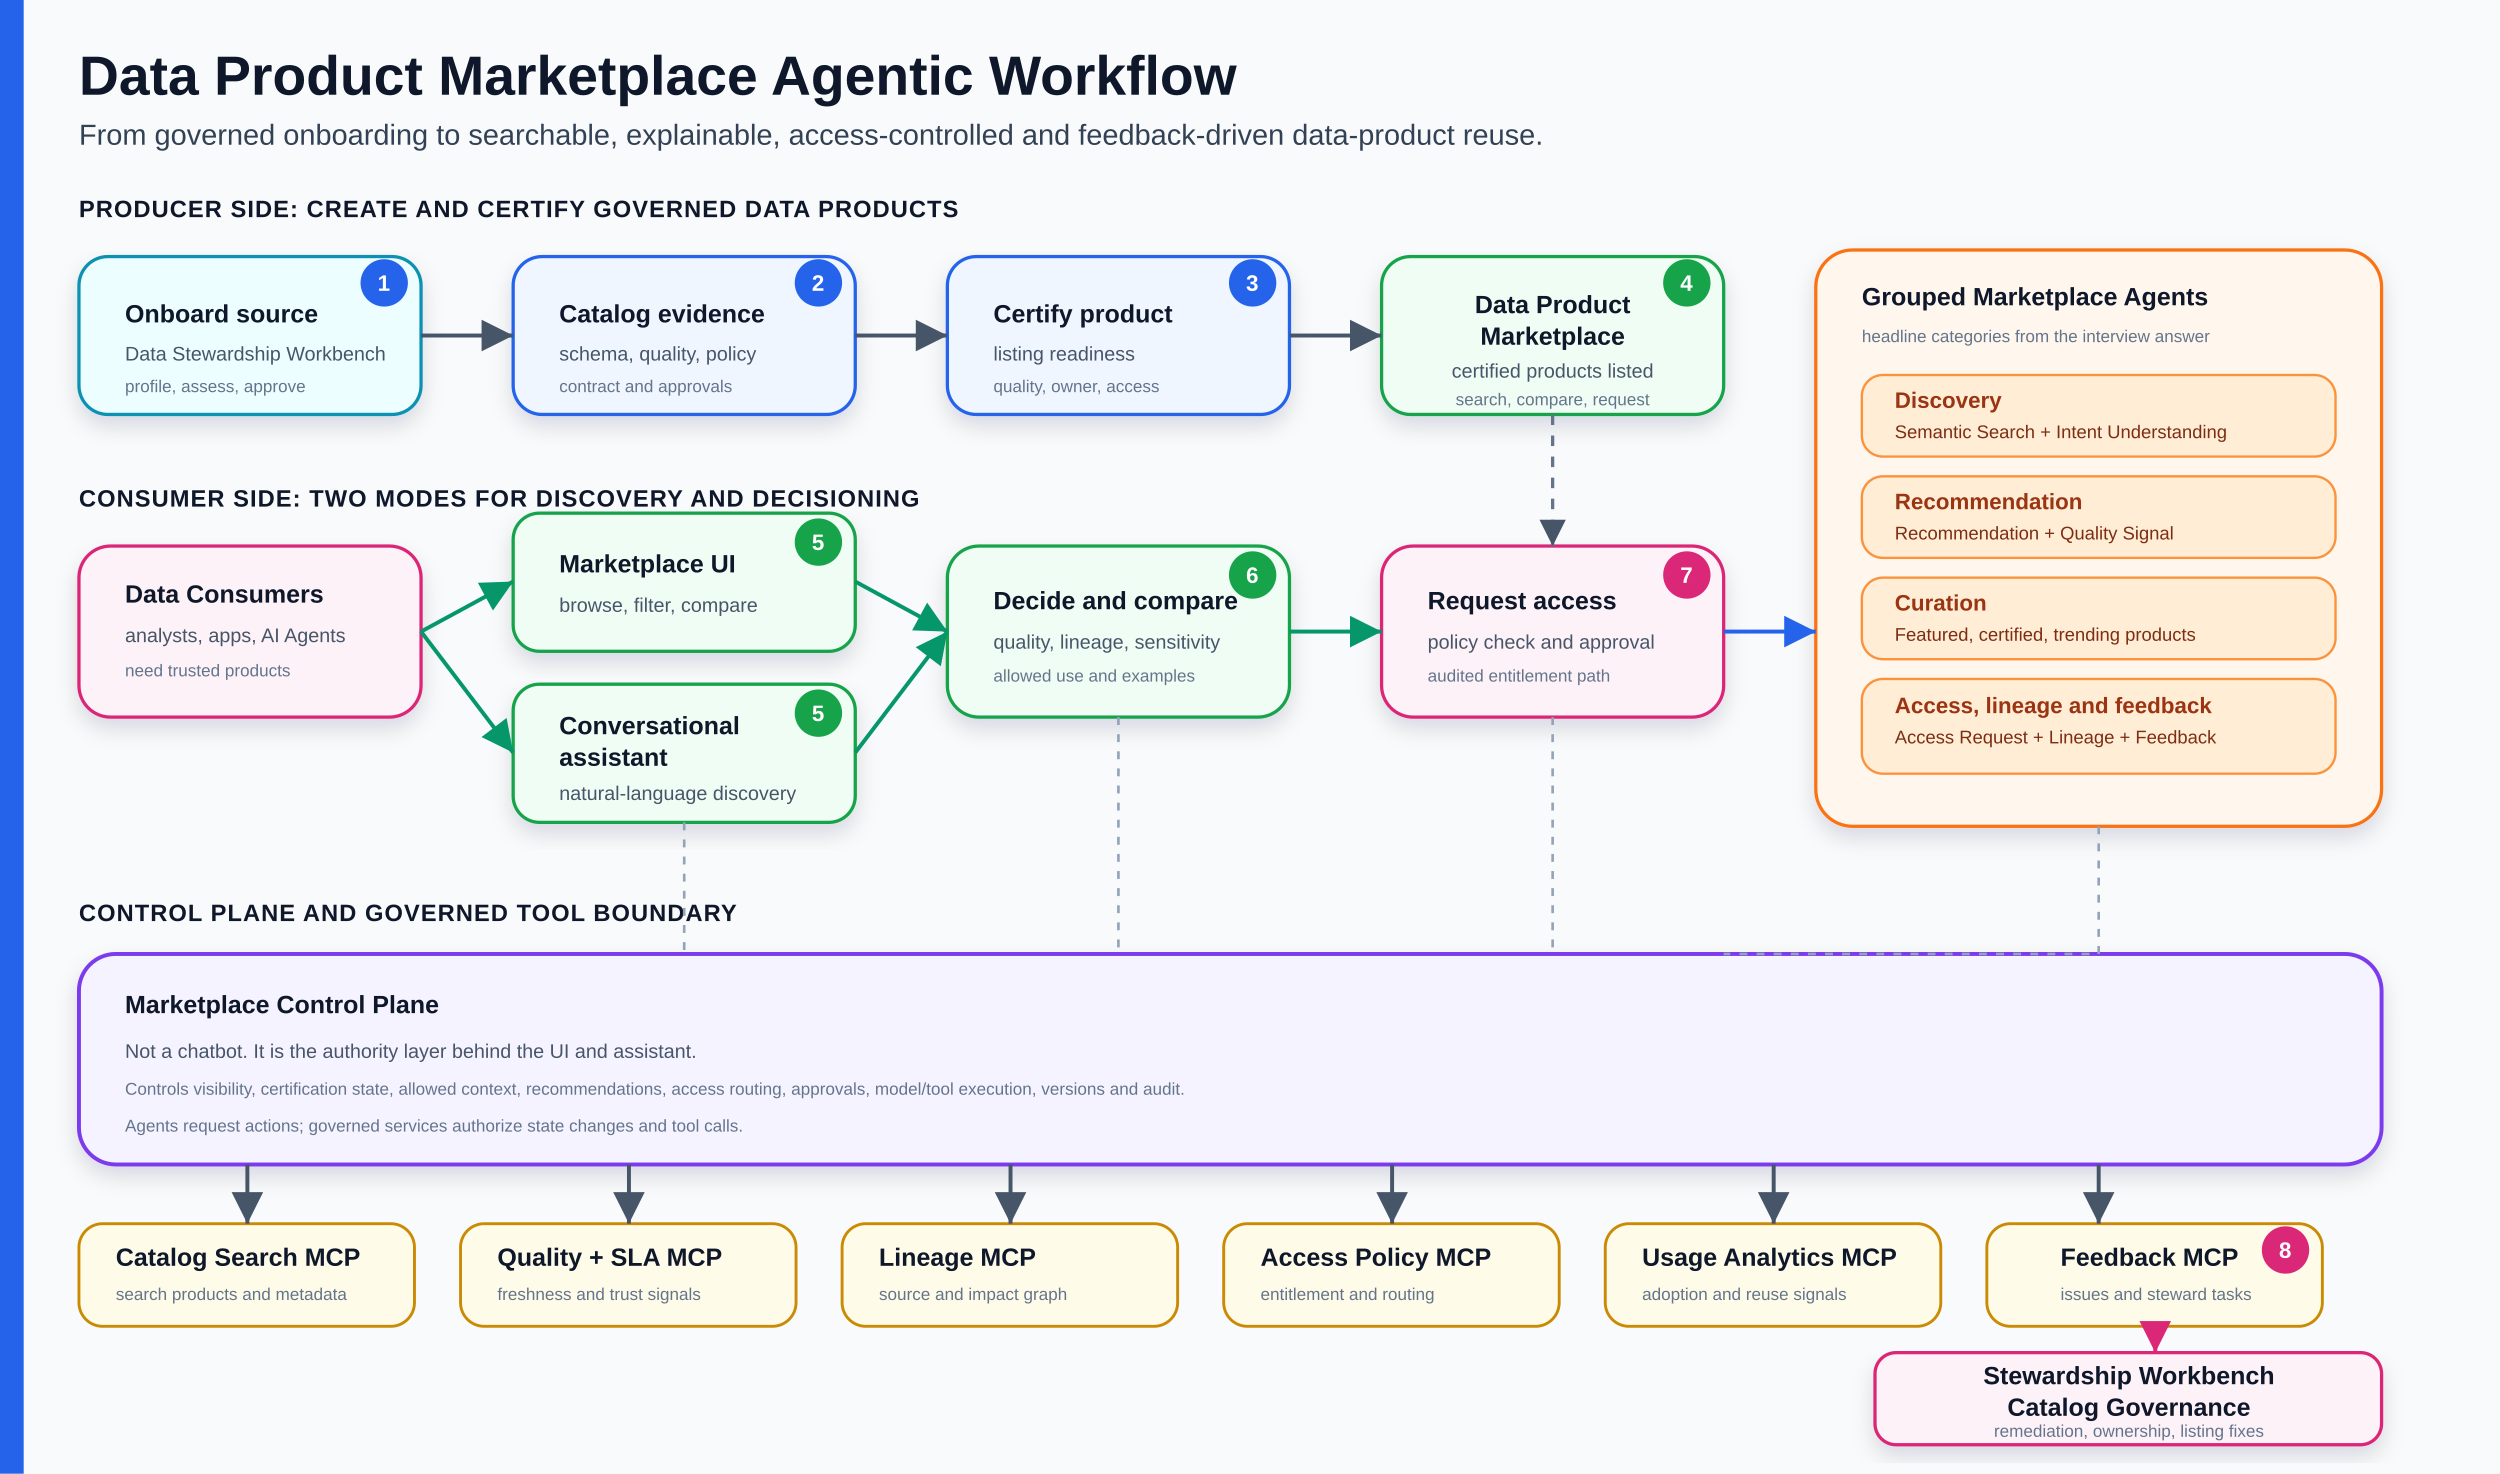
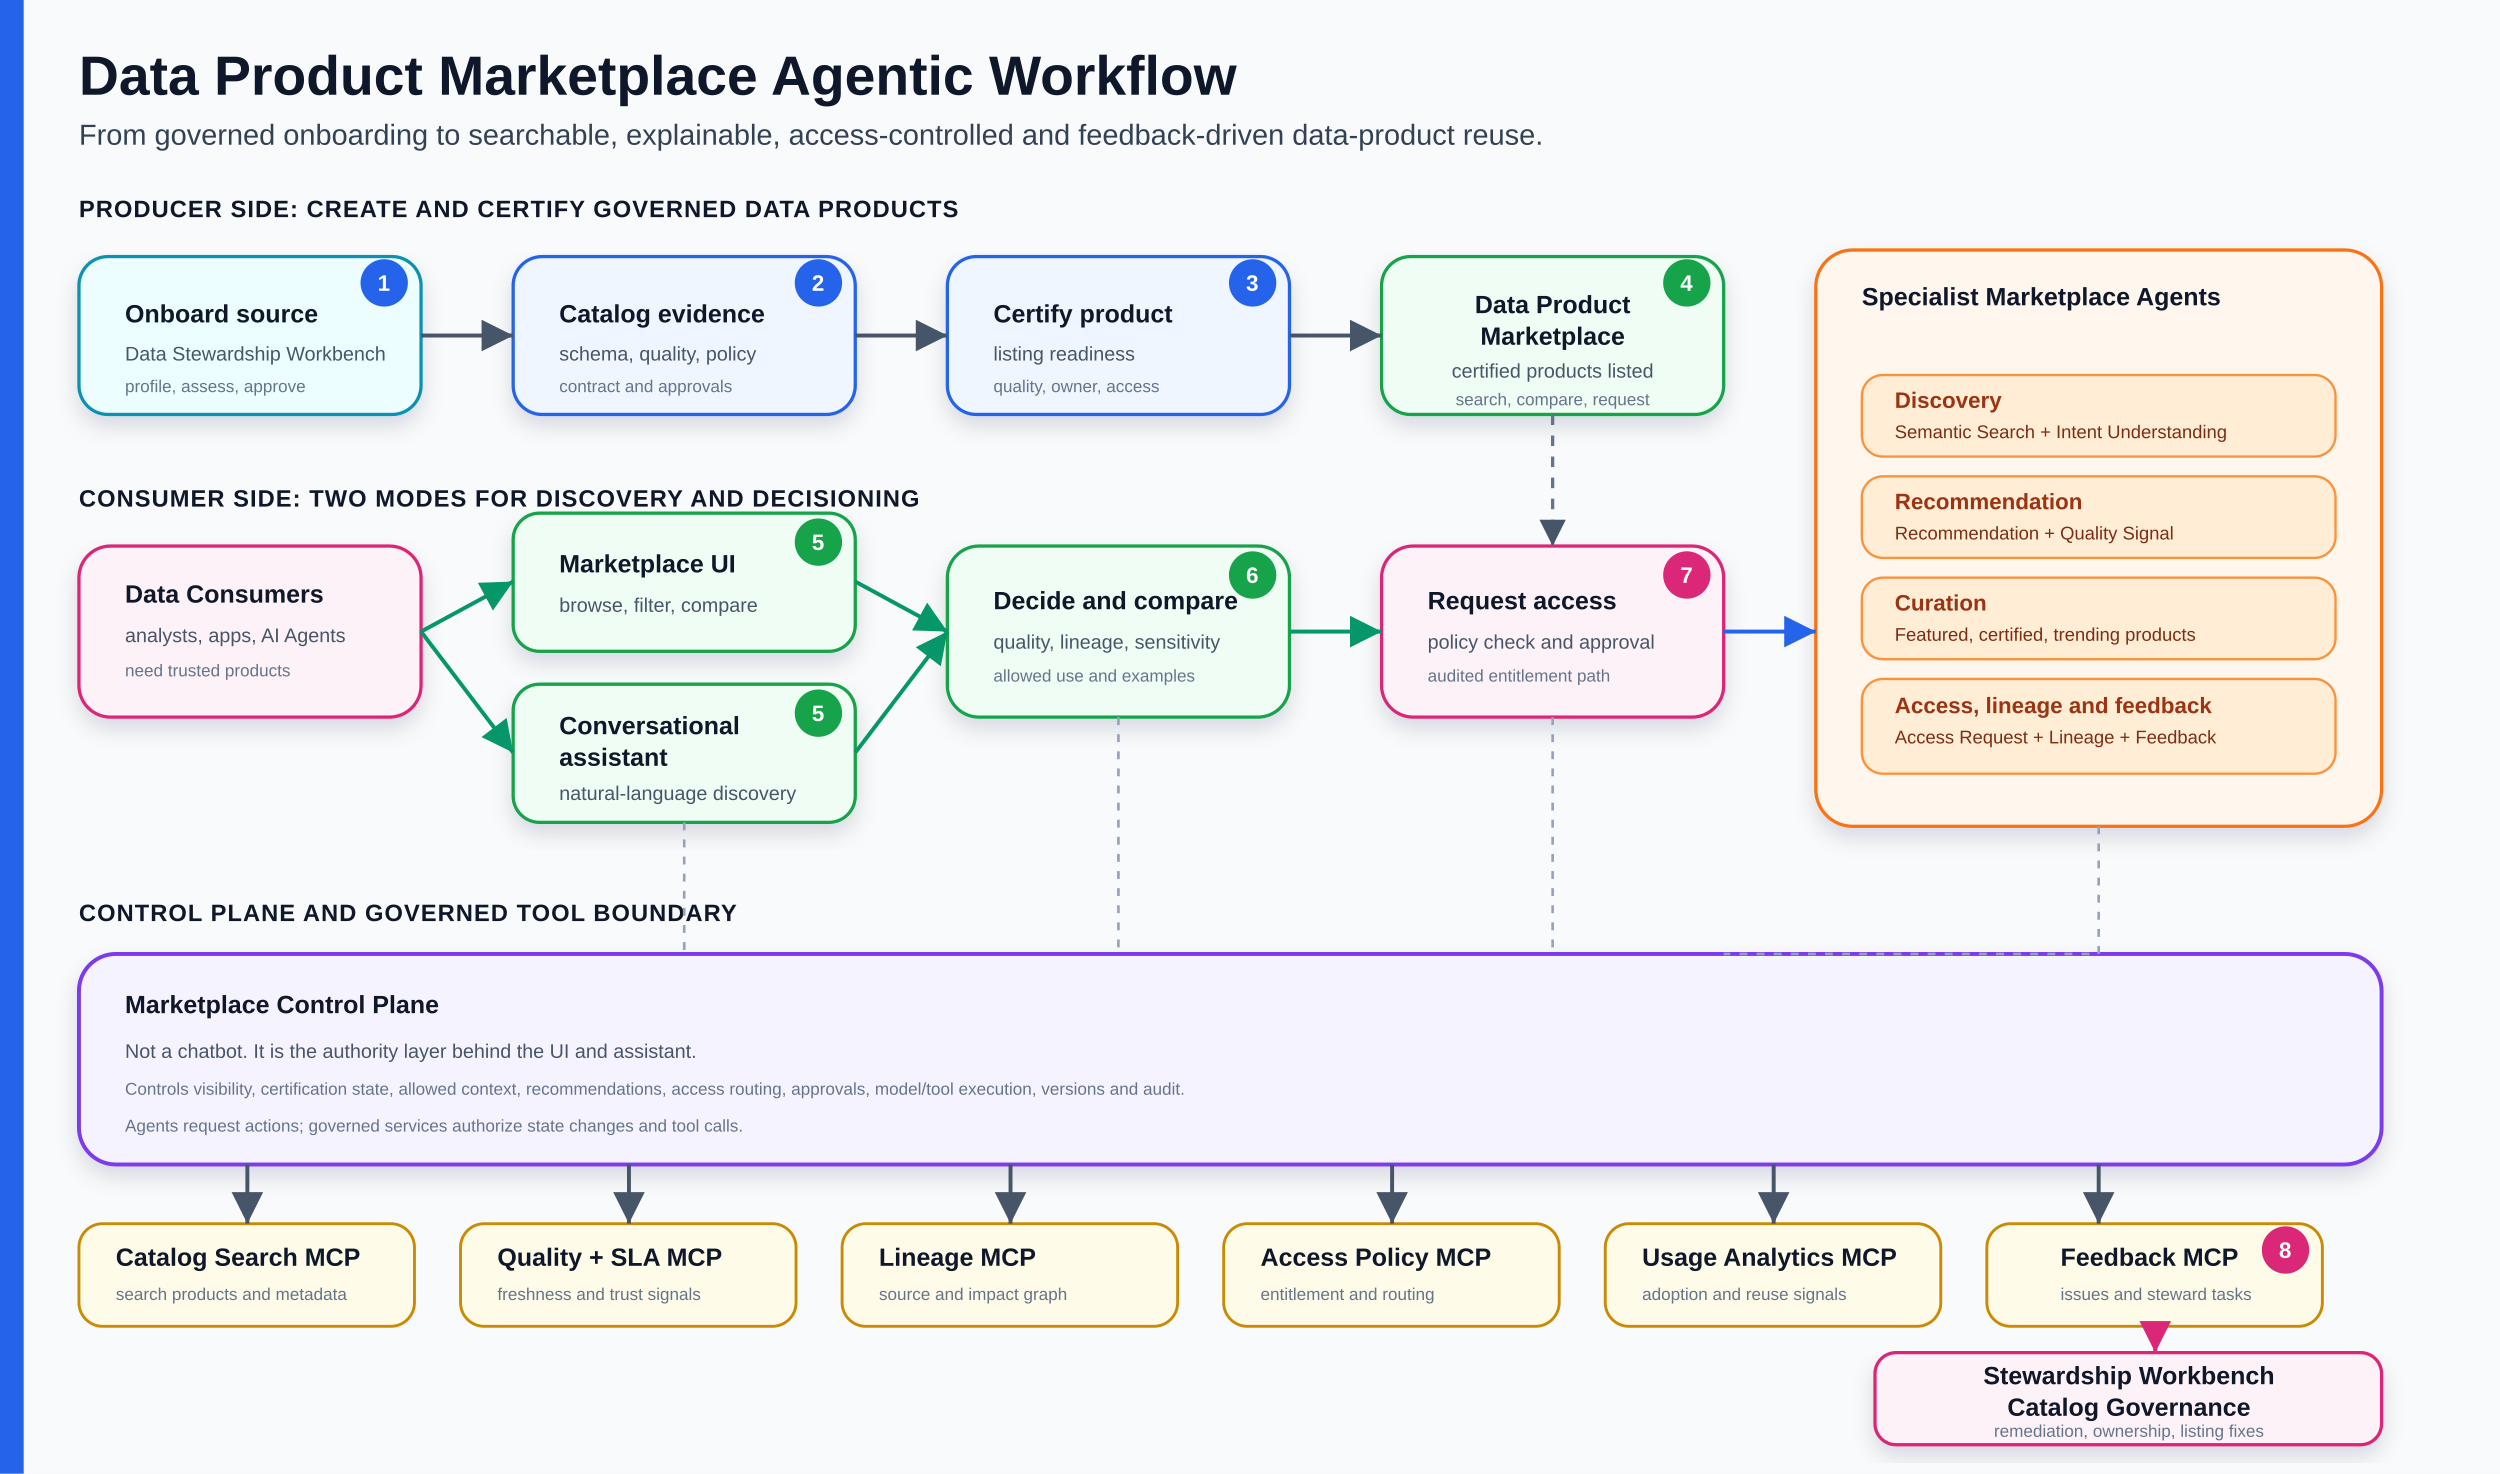
<svg xmlns="http://www.w3.org/2000/svg" width="1900" height="1120" viewBox="0 0 1900 1120" role="img" aria-labelledby="title desc">
  <defs>
    <filter id="shadow" x="-10%" y="-10%" width="120%" height="130%">
      <feDropShadow dx="0" dy="8" stdDeviation="8" flood-color="#0f172a" flood-opacity="0.13" />
    </filter>
    <marker id="arrow" markerWidth="12" markerHeight="12" refX="10" refY="6" orient="auto" markerUnits="strokeWidth">
      <path d="M2,2 L10,6 L2,10 Z" fill="#475569" />
    </marker>
    <marker id="blueArrow" markerWidth="12" markerHeight="12" refX="10" refY="6" orient="auto" markerUnits="strokeWidth">
      <path d="M2,2 L10,6 L2,10 Z" fill="#2563eb" />
    </marker>
    <marker id="greenArrow" markerWidth="12" markerHeight="12" refX="10" refY="6" orient="auto" markerUnits="strokeWidth">
      <path d="M2,2 L10,6 L2,10 Z" fill="#059669" />
    </marker>
    <marker id="pinkArrow" markerWidth="12" markerHeight="12" refX="10" refY="6" orient="auto" markerUnits="strokeWidth">
      <path d="M2,2 L10,6 L2,10 Z" fill="#db2777" />
    </marker>
    <style>
      .bg{fill:#f8fafc}.rail{fill:#2563eb}.title{font:800 42px Arial,sans-serif;fill:#0f172a}.subtitle{font:400 22px Arial,sans-serif;fill:#334155}.section{font:800 18px Arial,sans-serif;fill:#0f172a;letter-spacing:.8px}.label{font:800 19px Arial,sans-serif;fill:#0f172a}.small{font:400 15px Arial,sans-serif;fill:#475569}.tiny{font:400 13px Arial,sans-serif;fill:#64748b}.producer{fill:#ecfeff;stroke:#0891b2;stroke-width:2.5;filter:url(#shadow)}.catalog{fill:#eff6ff;stroke:#2563eb;stroke-width:2.5;filter:url(#shadow)}.market{fill:#f0fdf4;stroke:#16a34a;stroke-width:2.5;filter:url(#shadow)}.consumer{fill:#fdf2f8;stroke:#db2777;stroke-width:2.5;filter:url(#shadow)}.agent{fill:#fff7ed;stroke:#f97316;stroke-width:2.5;filter:url(#shadow)}.control{fill:#f5f3ff;stroke:#7c3aed;stroke-width:3;filter:url(#shadow)}.mcp{fill:#fefce8;stroke:#ca8a04;stroke-width:2.2}.step{fill:#2563eb}.stepGreen{fill:#16a34a}.stepPink{fill:#db2777}.stepText{font:800 17px Arial,sans-serif;fill:#ffffff}.flow{fill:none;stroke:#475569;stroke-width:3;marker-end:url(#arrow)}.blue{fill:none;stroke:#2563eb;stroke-width:3;marker-end:url(#blueArrow)}.green{fill:none;stroke:#059669;stroke-width:3;marker-end:url(#greenArrow)}.pink{fill:none;stroke:#db2777;stroke-width:3;marker-end:url(#pinkArrow)}.dash{fill:none;stroke:#64748b;stroke-width:2.5;stroke-dasharray:8 8;marker-end:url(#arrow)}.thin{fill:none;stroke:#94a3b8;stroke-width:2;stroke-dasharray:6 7}.catTitle{font:800 17px Arial,sans-serif;fill:#9a3412}.catText{font:400 14px Arial,sans-serif;fill:#7c2d12}
    </style>
  </defs>
  <rect width="1900" height="1120" class="bg" />
  <rect x="0" y="0" width="18" height="1120" class="rail" />
  <text x="60" y="72" class="title">Data Product Marketplace Agentic Workflow</text>
  <text x="60" y="110" class="subtitle">From governed onboarding to searchable, explainable, access-controlled and feedback-driven data-product reuse.</text>
  <text x="60" y="165" class="section">PRODUCER SIDE: CREATE AND CERTIFY GOVERNED DATA PRODUCTS</text>
  <rect x="60" y="195" width="260" height="120" rx="22" class="producer" />
  <circle cx="292" cy="215" r="18" class="step" />
  <text x="287" y="221" class="stepText">1</text>
  <text x="95" y="245" class="label">Onboard source</text>
  <text x="95" y="274" class="small">Data Stewardship Workbench</text>
  <text x="95" y="298" class="tiny">profile, assess, approve</text>
  <rect x="390" y="195" width="260" height="120" rx="22" class="catalog" />
  <circle cx="622" cy="215" r="18" class="step" />
  <text x="617" y="221" class="stepText">2</text>
  <text x="425" y="245" class="label">Catalog evidence</text>
  <text x="425" y="274" class="small">schema, quality, policy</text>
  <text x="425" y="298" class="tiny">contract and approvals</text>
  <rect x="720" y="195" width="260" height="120" rx="22" class="catalog" />
  <circle cx="952" cy="215" r="18" class="step" />
  <text x="947" y="221" class="stepText">3</text>
  <text x="755" y="245" class="label">Certify product</text>
  <text x="755" y="274" class="small">listing readiness</text>
  <text x="755" y="298" class="tiny">quality, owner, access</text>
  <rect x="1050" y="195" width="260" height="120" rx="22" class="market" />
  <circle cx="1282" cy="215" r="18" class="stepGreen" />
  <text x="1277" y="221" class="stepText">4</text>
  <text x="1180" y="238" class="label" text-anchor="middle">Data Product</text>
  <text x="1180" y="262" class="label" text-anchor="middle">Marketplace</text>
  <text x="1180" y="287" class="small" text-anchor="middle">certified products listed</text>
  <text x="1180" y="308" class="tiny" text-anchor="middle">search, compare, request</text>
  <path class="flow" d="M320 255 L390 255" />
  <path class="flow" d="M650 255 L720 255" />
  <path class="flow" d="M980 255 L1050 255" />
  <text x="60" y="385" class="section">CONSUMER SIDE: TWO MODES FOR DISCOVERY AND DECISIONING</text>
  <rect x="60" y="415" width="260" height="130" rx="24" class="consumer" />
  <text x="95" y="458" class="label">Data Consumers</text>
  <text x="95" y="488" class="small">analysts, apps, AI Agents</text>
  <text x="95" y="514" class="tiny">need trusted products</text>
  <rect x="390" y="390" width="260" height="105" rx="20" class="market" />
  <circle cx="622" cy="412" r="18" class="stepGreen" />
  <text x="617" y="418" class="stepText">5</text>
  <text x="425" y="435" class="label">Marketplace UI</text>
  <text x="425" y="465" class="small">browse, filter, compare</text>
  <rect x="390" y="520" width="260" height="105" rx="20" class="market" />
  <circle cx="622" cy="542" r="18" class="stepGreen" />
  <text x="617" y="548" class="stepText">5</text>
  <text x="425" y="558" class="label">Conversational</text>
  <text x="425" y="582" class="label">assistant</text>
  <text x="425" y="608" class="small">natural-language discovery</text>
  <rect x="720" y="415" width="260" height="130" rx="24" class="market" />
  <circle cx="952" cy="437" r="18" class="stepGreen" />
  <text x="947" y="443" class="stepText">6</text>
  <text x="755" y="463" class="label">Decide and compare</text>
  <text x="755" y="493" class="small">quality, lineage, sensitivity</text>
  <text x="755" y="518" class="tiny">allowed use and examples</text>
  <rect x="1050" y="415" width="260" height="130" rx="24" class="consumer" />
  <circle cx="1282" cy="437" r="18" class="stepPink" />
  <text x="1277" y="443" class="stepText">7</text>
  <text x="1085" y="463" class="label">Request access</text>
  <text x="1085" y="493" class="small">policy check and approval</text>
  <text x="1085" y="518" class="tiny">audited entitlement path</text>
  <path class="green" d="M320 480 L390 442" />
  <path class="green" d="M320 480 L390 572" />
  <path class="green" d="M650 442 L720 480" />
  <path class="green" d="M650 572 L720 480" />
  <path class="green" d="M980 480 L1050 480" />
  <path class="dash" d="M1180 315 L1180 415" />
  <rect x="1380" y="190" width="430" height="438" rx="28" class="agent" />
-   <text x="1415" y="232" class="label">Grouped Marketplace Agents</text>
-   <text x="1415" y="260" class="tiny">headline categories from the interview answer</text>
+   <text x="1415" y="232" class="label">Specialist Marketplace Agents</text>
  <rect x="1415" y="285" width="360" height="62" rx="16" fill="#ffedd5" stroke="#fb923c" stroke-width="1.8" />
  <text x="1440" y="310" class="catTitle">Discovery</text>
  <text x="1440" y="333" class="catText">Semantic Search + Intent Understanding</text>
  <rect x="1415" y="362" width="360" height="62" rx="16" fill="#ffedd5" stroke="#fb923c" stroke-width="1.8" />
  <text x="1440" y="387" class="catTitle">Recommendation</text>
  <text x="1440" y="410" class="catText">Recommendation + Quality Signal</text>
  <rect x="1415" y="439" width="360" height="62" rx="16" fill="#ffedd5" stroke="#fb923c" stroke-width="1.8" />
  <text x="1440" y="464" class="catTitle">Curation</text>
  <text x="1440" y="487" class="catText">Featured, certified, trending products</text>
  <rect x="1415" y="516" width="360" height="72" rx="16" fill="#ffedd5" stroke="#fb923c" stroke-width="1.8" />
  <text x="1440" y="542" class="catTitle">Access, lineage and feedback</text>
  <text x="1440" y="565" class="catText">Access Request + Lineage + Feedback</text>
  <path class="blue" d="M1310 480 L1380 480" />
  <text x="60" y="700" class="section">CONTROL PLANE AND GOVERNED TOOL BOUNDARY</text>
  <rect x="60" y="725" width="1750" height="160" rx="28" class="control" />
  <text x="95" y="770" class="label">Marketplace Control Plane</text>
  <text x="95" y="804" class="small">Not a chatbot. It is the authority layer behind the UI and assistant.</text>
  <text x="95" y="832" class="tiny">Controls visibility, certification state, allowed context, recommendations, access routing, approvals, model/tool execution, versions and audit.</text>
  <text x="95" y="860" class="tiny">Agents request actions; governed services authorize state changes and tool calls.</text>
  <path class="thin" d="M520 625 L520 725" />
  <path class="thin" d="M850 545 L850 725" />
  <path class="thin" d="M1180 545 L1180 725" />
  <path class="thin" d="M1595 628 L1595 725 L1310 725" />
  <rect x="60" y="930" width="255" height="78" rx="18" class="mcp" />
  <text x="88" y="962" class="label">Catalog Search MCP</text>
  <text x="88" y="988" class="tiny">search products and metadata</text>
  <rect x="350" y="930" width="255" height="78" rx="18" class="mcp" />
  <text x="378" y="962" class="label">Quality + SLA MCP</text>
  <text x="378" y="988" class="tiny">freshness and trust signals</text>
  <rect x="640" y="930" width="255" height="78" rx="18" class="mcp" />
  <text x="668" y="962" class="label">Lineage MCP</text>
  <text x="668" y="988" class="tiny">source and impact graph</text>
  <rect x="930" y="930" width="255" height="78" rx="18" class="mcp" />
  <text x="958" y="962" class="label">Access Policy MCP</text>
  <text x="958" y="988" class="tiny">entitlement and routing</text>
  <rect x="1220" y="930" width="255" height="78" rx="18" class="mcp" />
  <text x="1248" y="962" class="label">Usage Analytics MCP</text>
  <text x="1248" y="988" class="tiny">adoption and reuse signals</text>
  <rect x="1510" y="930" width="255" height="78" rx="18" class="mcp" />
  <circle cx="1737" cy="950" r="18" class="stepPink" />
  <text x="1732" y="956" class="stepText">8</text>
  <text x="1566" y="962" class="label">Feedback MCP</text>
  <text x="1566" y="988" class="tiny">issues and steward tasks</text>
  <path class="flow" d="M188 885 L188 930" />
  <path class="flow" d="M478 885 L478 930" />
  <path class="flow" d="M768 885 L768 930" />
  <path class="flow" d="M1058 885 L1058 930" />
  <path class="flow" d="M1348 885 L1348 930" />
  <path class="flow" d="M1595 885 L1595 930" />
  <rect x="1425" y="1028" width="385" height="70" rx="16" class="consumer" />
  <text x="1618" y="1052" class="label" text-anchor="middle">Stewardship Workbench</text>
  <text x="1618" y="1076" class="label" text-anchor="middle">Catalog Governance</text>
  <text x="1618" y="1092" class="tiny" text-anchor="middle">remediation, ownership, listing fixes</text>
  <path class="pink" d="M1638 1008 L1638 1028" />
</svg>
